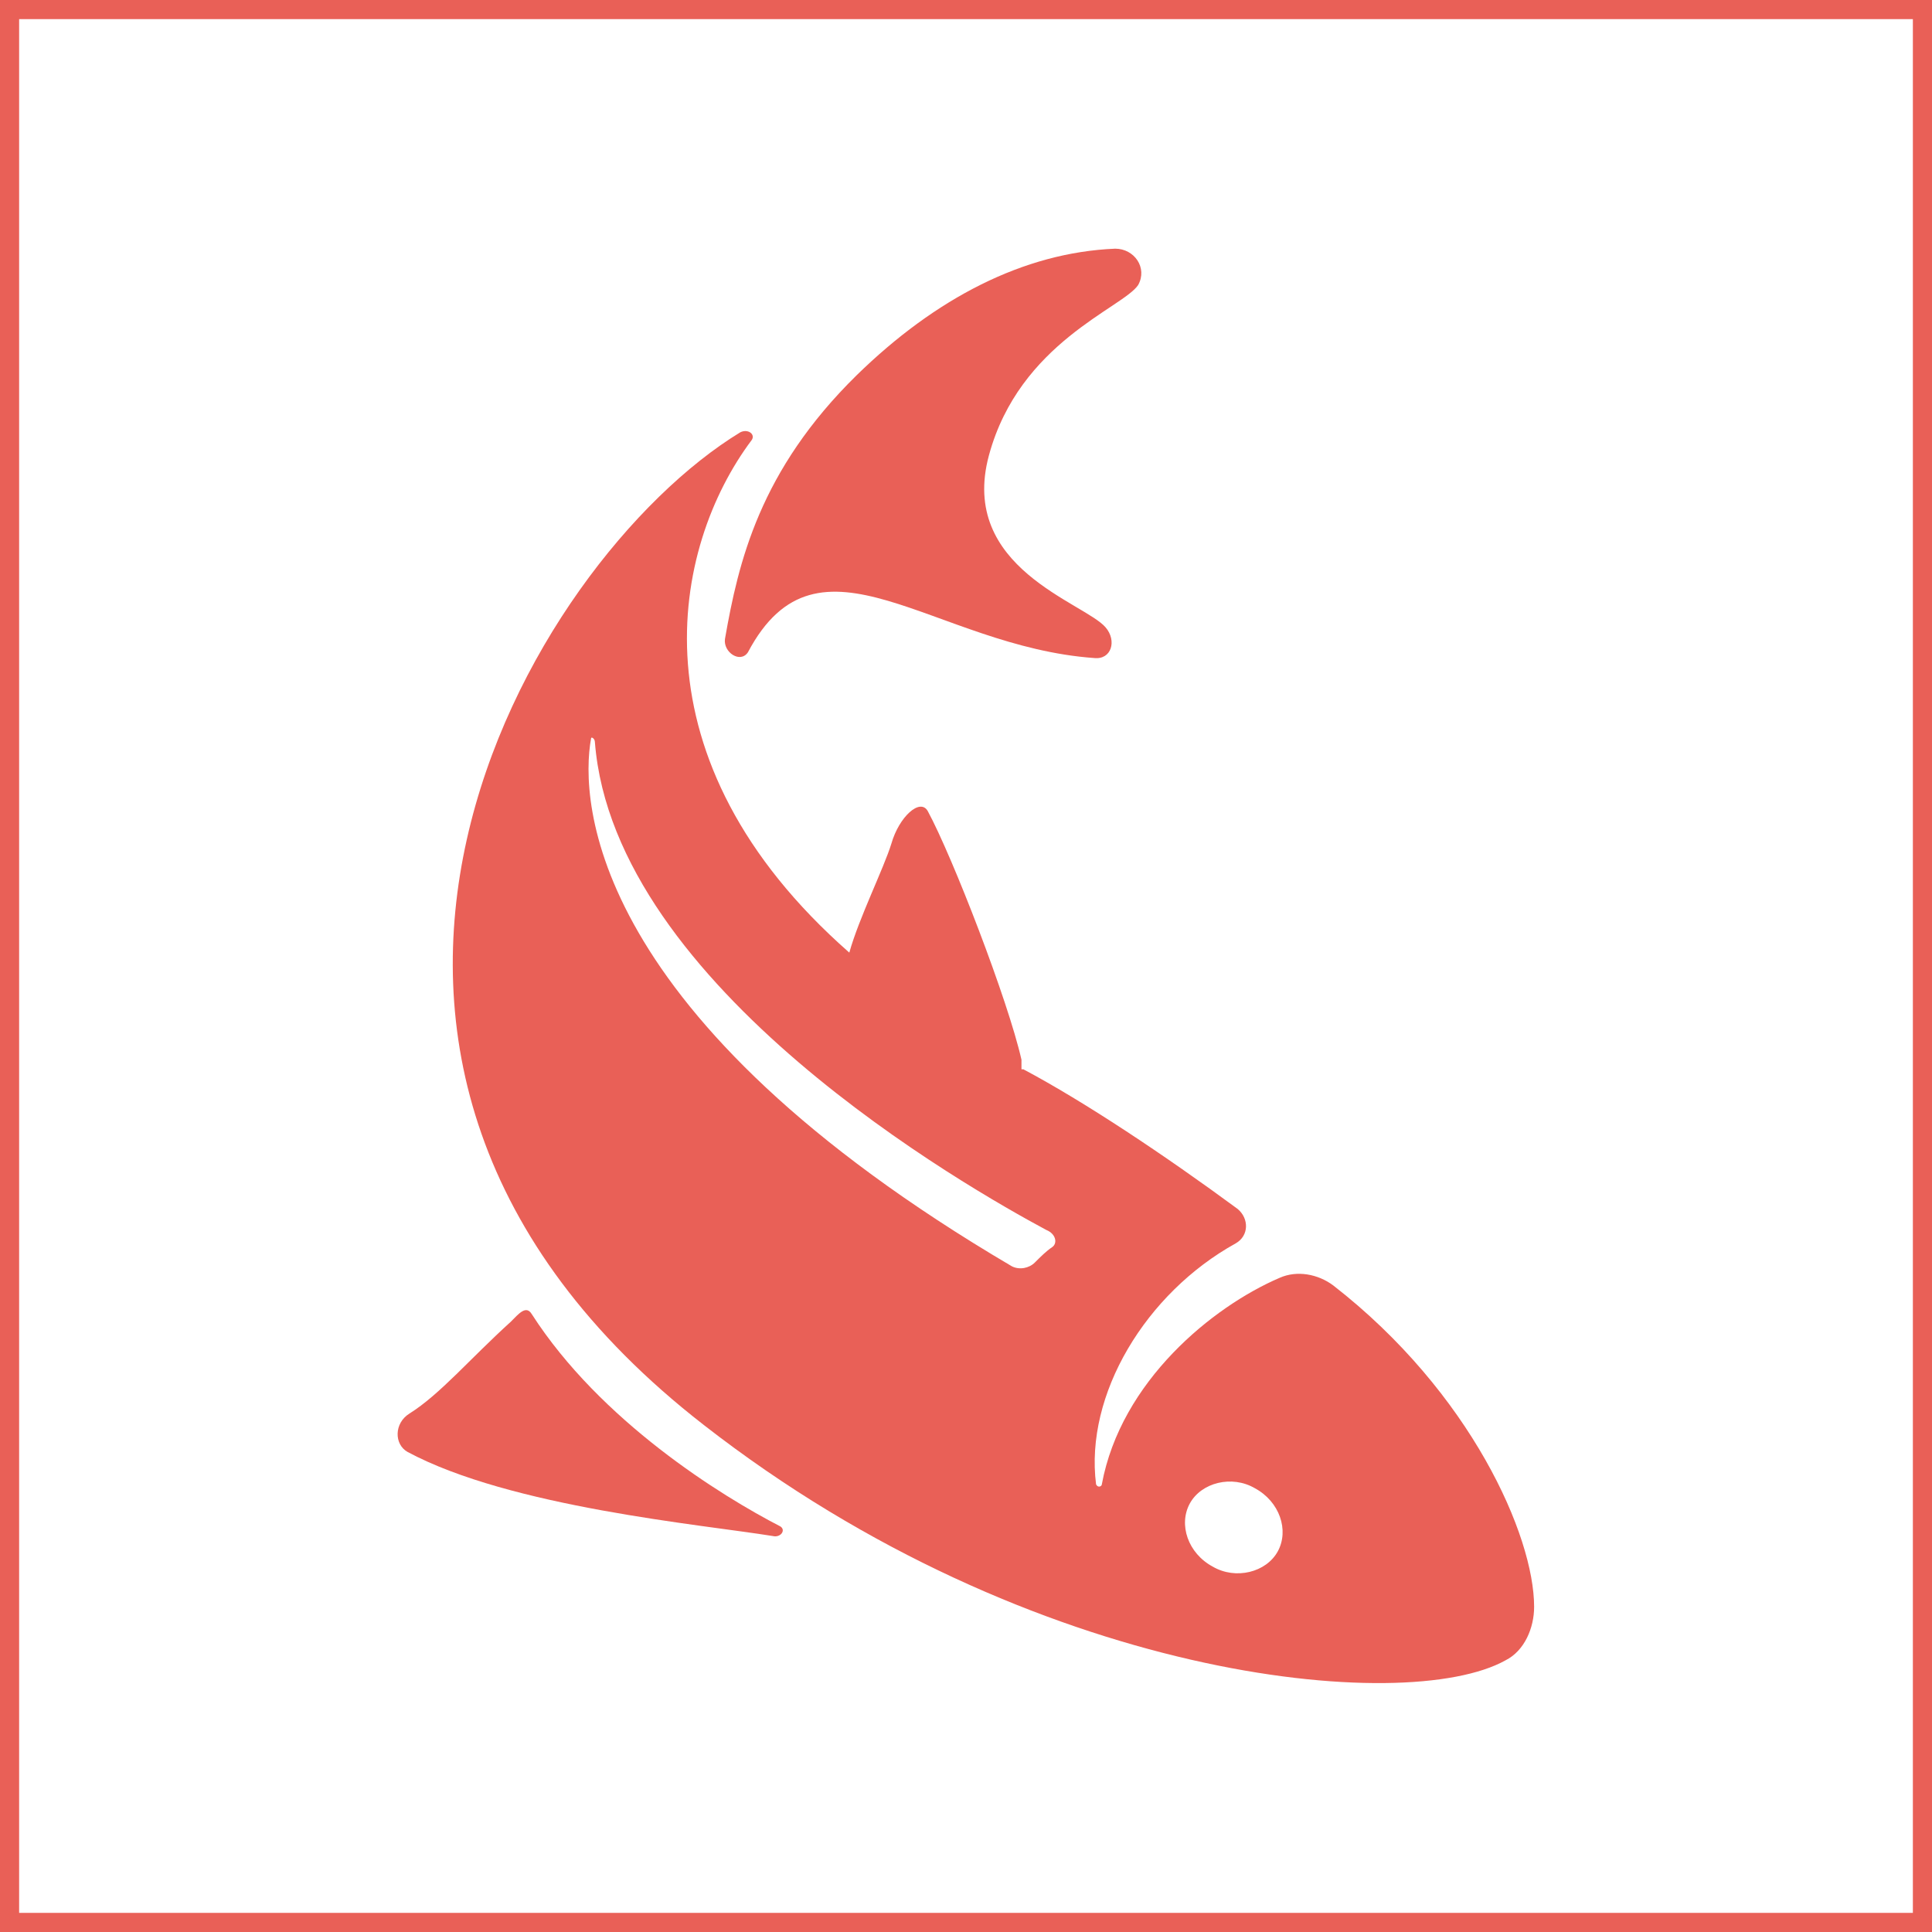
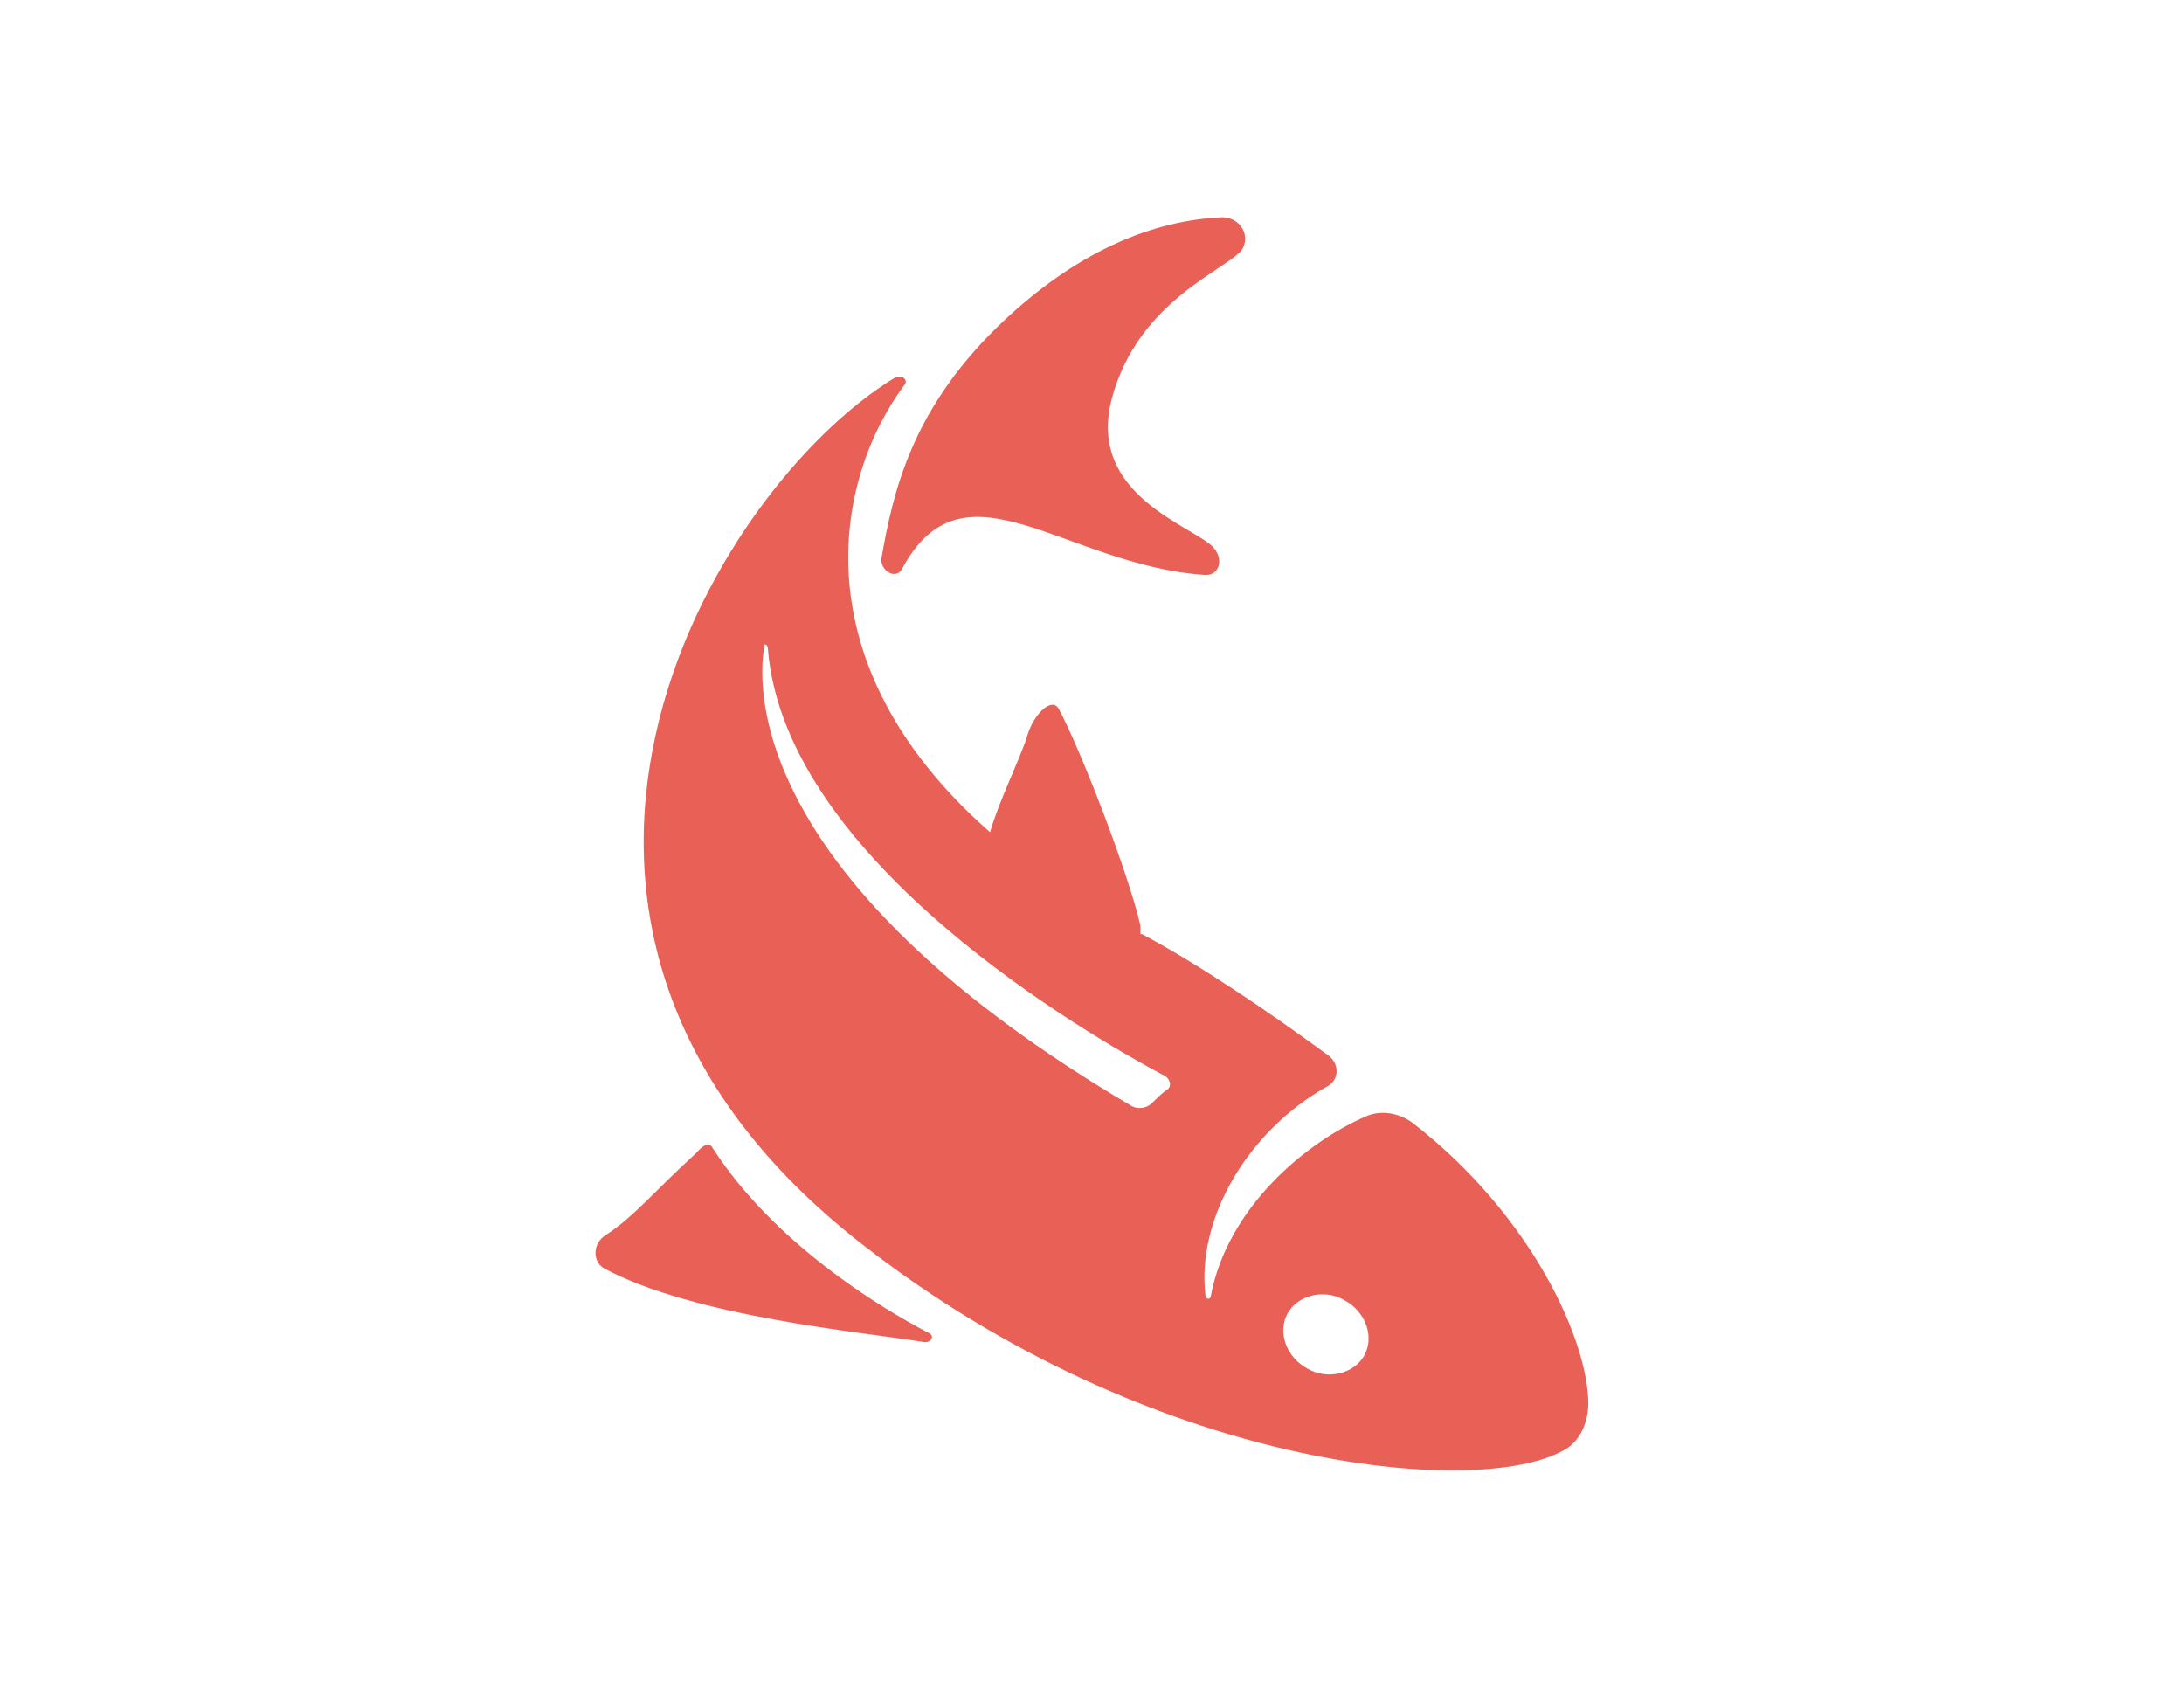
- <svg xmlns="http://www.w3.org/2000/svg" version="1.1" id="Layer_1" x="0px" y="0px" viewBox="0 0 101 101" enable-background="new 0 0 101 101" xml:space="preserve">
+ <svg xmlns="http://www.w3.org/2000/svg" version="1.1" id="Layer_1" x="0px" y="0px" width="792px" height="612px" viewBox="0 0 792 612" enable-background="new 0 0 792 612" xml:space="preserve">
  <g>
-     <path fill="#E96057" d="M39.1,34.1c3.7-7,9.7-0.3,18.1,0.3c0.9,0.1,1.2-0.9,0.6-1.6c-1.1-1.3-7.7-3.1-6.1-9c1.6-5.9,7-7.7,7.8-8.9   C60,14,59.3,13,58.3,13c-4.8,0.2-9.4,2.6-13.5,6.6c-5.1,5-6.2,9.8-6.9,13.8C37.8,34.1,38.7,34.7,39.1,34.1z" />
-     <path fill="#E96057" d="M40.8,79.8c-3.1-1.6-9.4-5.5-13-11.1c-0.3-0.5-0.7,0-1.1,0.4c-2.1,1.9-3.7,3.8-5.3,4.8   c-0.8,0.5-0.8,1.6-0.1,2c5.4,2.9,15.4,3.8,19.1,4.4C40.8,80.4,41.1,80,40.8,79.8z" />
-     <path fill="#E96057" d="M69.7,67.2c-0.8-0.6-1.9-0.8-2.8-0.4c-3.5,1.5-8.3,5.4-9.3,10.8c0,0.1-0.2,0.2-0.3,0   c-0.6-4.7,2.6-10,7.3-12.6c0.7-0.4,0.7-1.3,0.1-1.8c-3.8-2.8-8-5.6-11.2-7.3c0,0,0,0-0.1,0c0-0.2,0-0.3,0-0.5   c-0.7-3.1-3.6-10.6-4.9-13c-0.4-0.7-1.5,0.3-1.9,1.7c-0.4,1.3-1.7,3.9-2.2,5.7c-11.5-10.1-9.3-21.2-5.1-26.8   c0.2-0.3-0.2-0.6-0.6-0.4c-11,6.7-26.5,32.8-1.9,51.9C54,87.9,73.5,89.7,78.7,86.8c1-0.5,1.5-1.7,1.5-2.8   C80.2,80.3,76.9,72.8,69.7,67.2z M55,65.2c-0.3,0.2-0.6,0.5-0.9,0.8c-0.3,0.3-0.8,0.4-1.2,0.2C30.8,53.2,30.3,41.9,30.9,38.6   c0-0.1,0.2,0,0.2,0.2c1,12.8,19.5,23.3,23.6,25.5C55.2,64.5,55.3,65,55,65.2z M66.8,81.1c-0.6,1.1-2.2,1.5-3.4,0.8   c-1.3-0.7-1.8-2.2-1.2-3.3c0.6-1.1,2.2-1.5,3.4-0.8C66.9,78.5,67.4,80,66.8,81.1z" />
+     <path fill="#E96057" d="M326.923,206.626c22.42-42.416,58.776-1.818,109.675,1.817c5.454,0.606,7.271-5.453,3.636-9.695   c-6.665-7.877-46.657-18.784-36.962-54.535s42.416-46.657,47.263-53.929c3.03-5.454-1.212-11.513-7.271-11.513   c-29.086,1.212-56.958,15.754-81.802,39.992c-30.903,30.297-37.568,59.382-41.81,83.62   C319.045,206.626,324.499,210.261,326.923,206.626z" />
+     <path fill="#E96057" d="M337.224,483.541c-18.784-9.695-56.958-33.327-78.772-67.26c-1.818-3.029-4.242,0-6.666,2.424   c-12.725,11.513-22.42,23.025-32.115,29.085c-4.848,3.03-4.848,9.695-0.606,12.119c32.721,17.572,93.315,23.025,115.734,26.661   C337.224,487.176,339.042,484.753,337.224,483.541z" />
+     <path fill="#E96057" d="M512.341,407.192c-4.848-3.636-11.513-4.848-16.967-2.424c-21.208,9.089-50.293,32.721-56.353,65.441   c0,0.605-1.212,1.212-1.817,0c-3.636-28.479,15.754-60.594,44.233-76.349c4.241-2.424,4.241-7.877,0.606-10.907   c-23.026-16.966-48.476-33.933-67.866-44.233c0,0,0,0-0.605,0c0-1.212,0-1.817,0-3.029c-4.241-18.784-21.814-64.23-29.691-78.772   c-2.424-4.242-9.089,1.818-11.513,10.301c-2.424,7.877-10.301,23.632-13.331,34.539c-69.683-61.2-56.353-128.459-30.903-162.392   c1.212-1.818-1.212-3.636-3.636-2.424c-66.653,40.598-160.574,198.749-11.513,314.483c104.222,81.196,222.38,92.103,253.889,74.53   c6.06-3.029,9.09-10.301,9.09-16.966C575.965,486.57,555.969,441.125,512.341,407.192z M423.268,395.073   c-1.818,1.212-3.636,3.029-5.454,4.848c-1.817,1.817-4.847,2.424-7.271,1.212C276.63,322.36,273.6,253.889,277.236,233.893   c0-0.606,1.211,0,1.211,1.212c6.06,77.56,118.158,141.184,143.002,154.515C424.479,390.832,425.085,393.861,423.268,395.073z    M494.769,491.418c-3.636,6.665-13.331,9.089-20.603,4.848c-7.877-4.242-10.906-13.331-7.271-19.996   c3.635-6.666,13.33-9.09,20.602-4.848C495.374,475.663,498.404,484.753,494.769,491.418z" />
  </g>
-   <rect x="0.5" y="0.5" fill="none" stroke="#E96057" stroke-miterlimit="10" width="100" height="100" />
+   <rect x="93.03" y="3.03" fill="none" width="605.941" height="605.941" />
</svg>
